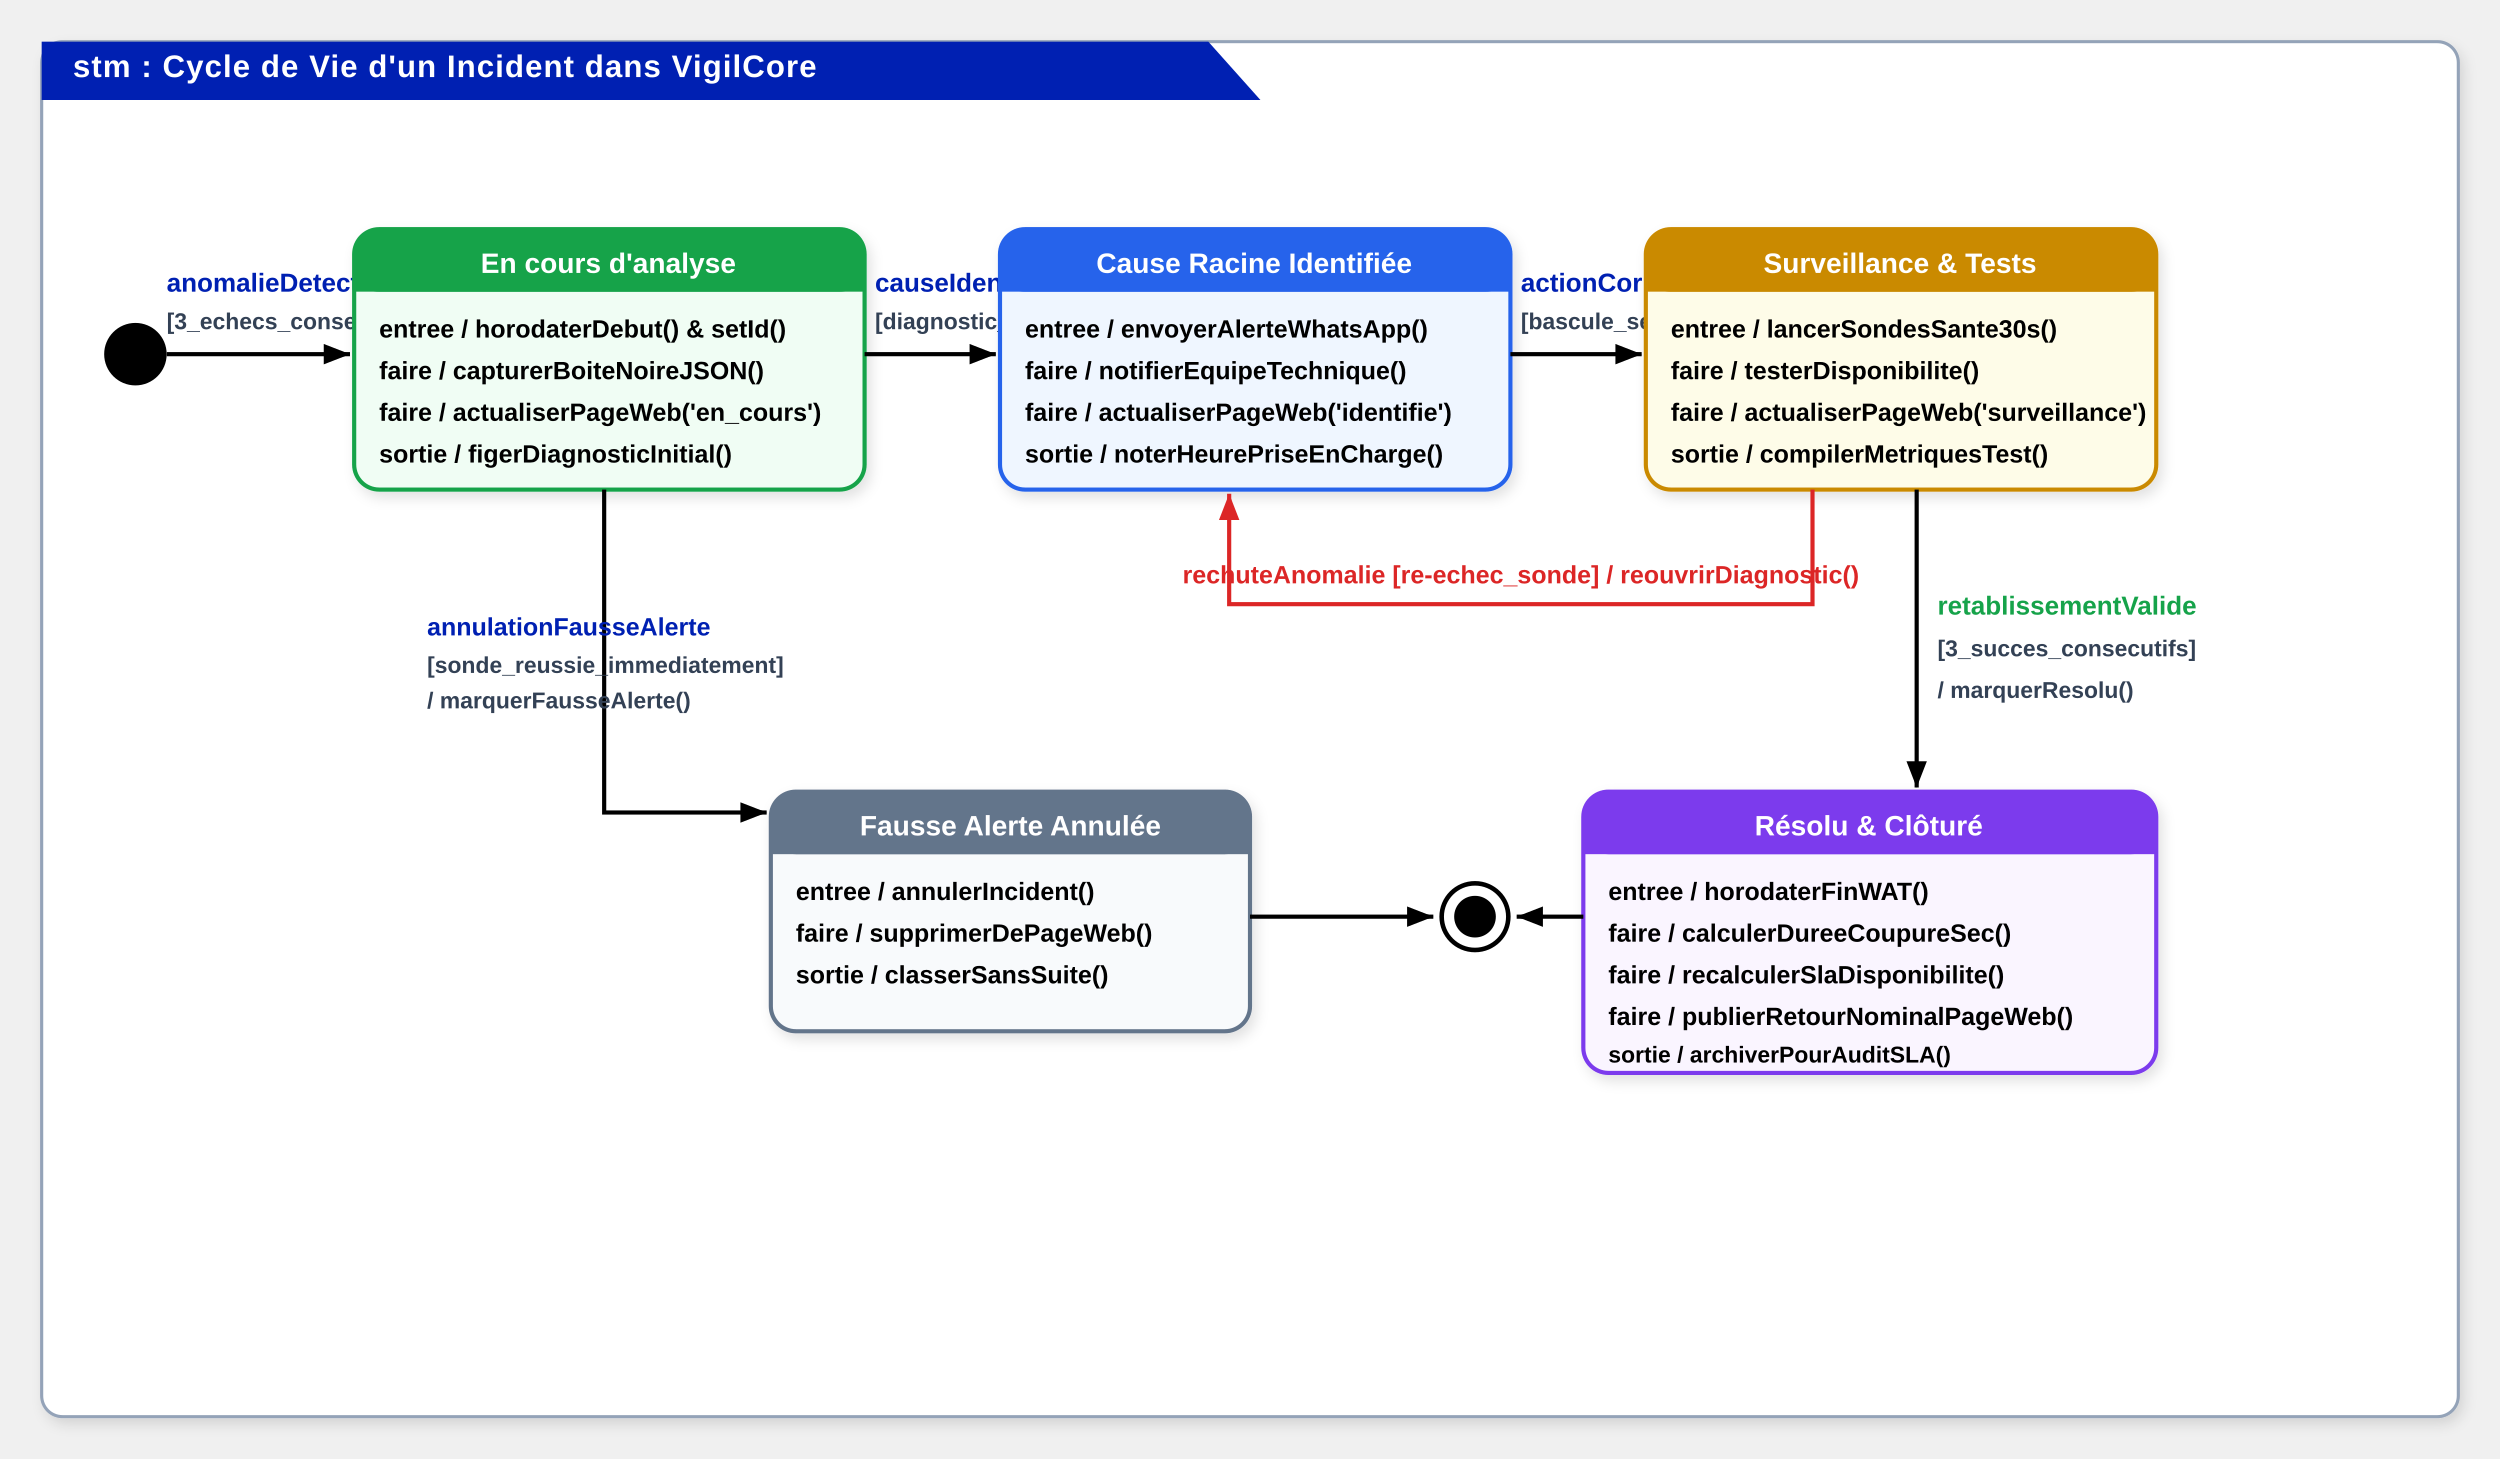
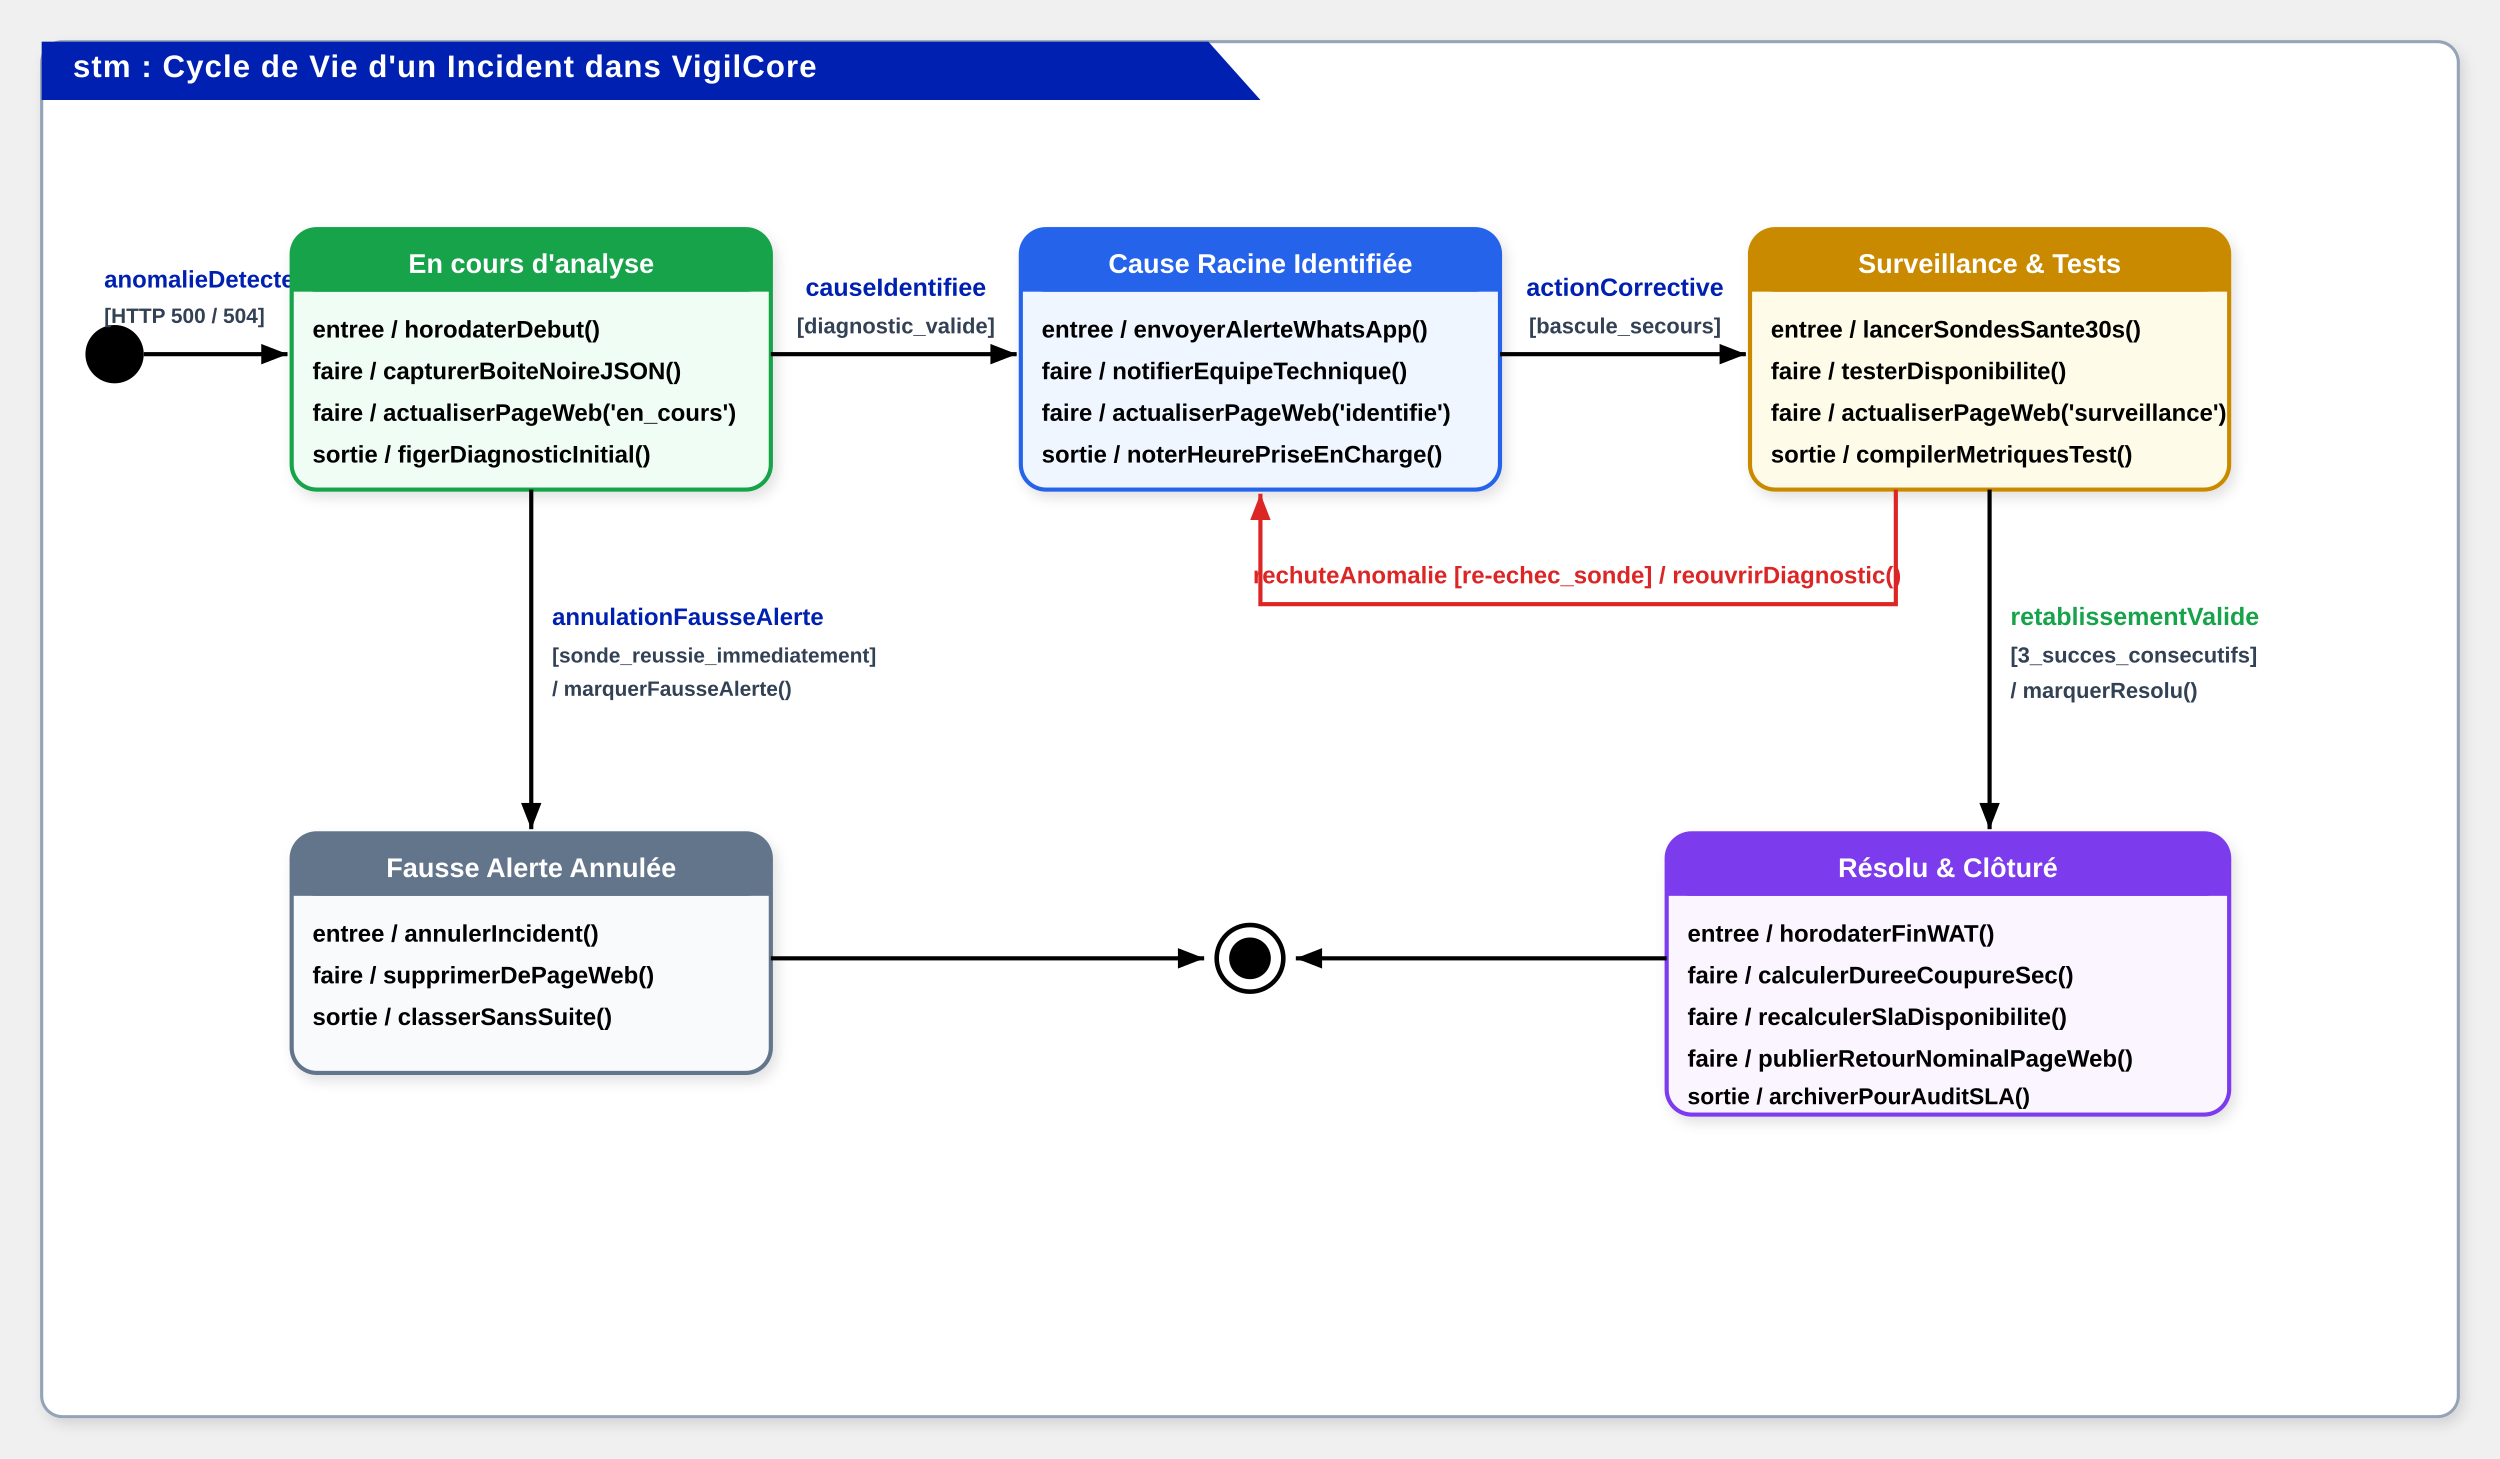
<svg xmlns="http://www.w3.org/2000/svg" viewBox="0 0 1200 700" width="100%" height="100%" style="background-color: #ffffff; font-family: 'Segoe UI', Calibri, Arial, sans-serif;">
  <defs>
    <filter id="shadow-state" x="-10%" y="-10%" width="130%" height="130%">
      <feDropShadow dx="2" dy="3" stdDeviation="3" flood-color="#000000" flood-opacity="0.12" />
    </filter>
    <marker id="arrow-tr" viewBox="0 0 10 10" refX="9" refY="5" markerWidth="7" markerHeight="7" orient="auto-start-reverse">
      <path d="M 0 1.5 L 9 5 L 0 8.5 z" fill="#000000" />
    </marker>
    <marker id="arrow-tr-red" viewBox="0 0 10 10" refX="9" refY="5" markerWidth="7" markerHeight="7" orient="auto-start-reverse">
      <path d="M 0 1.5 L 9 5 L 0 8.5 z" fill="#dc2626" />
    </marker>
  </defs>
  <rect x="20" y="20" width="1160" height="660" rx="10" ry="10" fill="#ffffff" stroke="#94a3b8" stroke-width="1.5" filter="url(#shadow-state)" />
  <path d="M 20 20 L 580 20 L 605 48 L 580 48 L 20 48 Z" fill="#0020B2" />
  <text x="35" y="37" fill="#ffffff" font-size="15" font-weight="bold" letter-spacing="0.5">
        stm : Cycle de Vie d'un Incident dans VigilCore
    </text>
-   <circle cx="65" cy="170" r="15" fill="#000000" />
-   <line x1="80" y1="170" x2="168" y2="170" stroke="#000000" stroke-width="2" marker-end="url(#arrow-tr)" />
-   <text x="80" y="140" fill="#0020B2" font-size="12.5" font-weight="bold">anomalieDetectee</text>
-   <text x="80" y="158" fill="#334155" font-size="11" font-weight="bold">[3_echecs_consecutifs ou HTTP 500/504]</text>
-   <g transform="translate(170, 110)" filter="url(#shadow-state)">
-     <rect x="0" y="0" width="245" height="125" rx="12" fill="#f0fdf4" stroke="#16a34a" stroke-width="2" />
-     <rect x="0" y="0" width="245" height="30" rx="12" fill="#16a34a" />
-     <rect x="0" y="18" width="245" height="12" fill="#16a34a" />
-     <text x="122" y="21" fill="#ffffff" font-size="13.5" font-weight="bold" text-anchor="middle">En cours d'analyse</text>
-     <text x="12" y="52" fill="#000000" font-size="12" font-weight="bold">entree / horodaterDebut() &amp; setId()</text>
-     <text x="12" y="72" fill="#000000" font-size="12" font-weight="bold">faire / capturerBoiteNoireJSON()</text>
-     <text x="12" y="92" fill="#000000" font-size="12" font-weight="bold">faire / actualiserPageWeb('en_cours')</text>
-     <text x="12" y="112" fill="#000000" font-size="12" font-weight="bold">sortie / figerDiagnosticInitial()</text>
+   <circle cx="55" cy="170" r="14" fill="#000000" />
+   <line x1="69" y1="170" x2="138" y2="170" stroke="#000000" stroke-width="2" marker-end="url(#arrow-tr)" />
+   <text x="50" y="138" fill="#0020B2" font-size="11.5" font-weight="bold">anomalieDetectee</text>
+   <text x="50" y="155" fill="#334155" font-size="10" font-weight="bold">[HTTP 500 / 504]</text>
+   <g transform="translate(140, 110)" filter="url(#shadow-state)">
+     <rect x="0" y="0" width="230" height="125" rx="12" fill="#f0fdf4" stroke="#16a34a" stroke-width="2" />
+     <rect x="0" y="0" width="230" height="30" rx="12" fill="#16a34a" />
+     <rect x="0" y="18" width="230" height="12" fill="#16a34a" />
+     <text x="115" y="21" fill="#ffffff" font-size="13" font-weight="bold" text-anchor="middle">En cours d'analyse</text>
+     <text x="10" y="52" fill="#000000" font-size="11.5" font-weight="bold">entree / horodaterDebut()</text>
+     <text x="10" y="72" fill="#000000" font-size="11.5" font-weight="bold">faire / capturerBoiteNoireJSON()</text>
+     <text x="10" y="92" fill="#000000" font-size="11.5" font-weight="bold">faire / actualiserPageWeb('en_cours')</text>
+     <text x="10" y="112" fill="#000000" font-size="11.5" font-weight="bold">sortie / figerDiagnosticInitial()</text>
  </g>
-   <line x1="415" y1="170" x2="478" y2="170" stroke="#000000" stroke-width="2" marker-end="url(#arrow-tr)" />
-   <text x="420" y="140" fill="#0020B2" font-size="12.5" font-weight="bold">causeIdentifiee</text>
-   <text x="420" y="158" fill="#334155" font-size="11" font-weight="bold">[diagnostic_valide]</text>
-   <path d="M 290 235 L 290 390 L 368 390" fill="none" stroke="#000000" stroke-width="2" marker-end="url(#arrow-tr)" />
-   <text x="205" y="305" fill="#0020B2" font-size="12" font-weight="bold">annulationFausseAlerte</text>
-   <text x="205" y="323" fill="#334155" font-size="11" font-weight="bold">[sonde_reussie_immediatement]</text>
-   <text x="205" y="340" fill="#334155" font-size="11" font-weight="bold">/ marquerFausseAlerte()</text>
-   <g transform="translate(480, 110)" filter="url(#shadow-state)">
-     <rect x="0" y="0" width="245" height="125" rx="12" fill="#eff6ff" stroke="#2563eb" stroke-width="2" />
-     <rect x="0" y="0" width="245" height="30" rx="12" fill="#2563eb" />
-     <rect x="0" y="18" width="245" height="12" fill="#2563eb" />
-     <text x="122" y="21" fill="#ffffff" font-size="13.5" font-weight="bold" text-anchor="middle">Cause Racine Identifiée</text>
-     <text x="12" y="52" fill="#000000" font-size="12" font-weight="bold">entree / envoyerAlerteWhatsApp()</text>
-     <text x="12" y="72" fill="#000000" font-size="12" font-weight="bold">faire / notifierEquipeTechnique()</text>
-     <text x="12" y="92" fill="#000000" font-size="12" font-weight="bold">faire / actualiserPageWeb('identifie')</text>
-     <text x="12" y="112" fill="#000000" font-size="12" font-weight="bold">sortie / noterHeurePriseEnCharge()</text>
+   <line x1="370" y1="170" x2="488" y2="170" stroke="#000000" stroke-width="2" marker-end="url(#arrow-tr)" />
+   <text x="430" y="142" fill="#0020B2" font-size="12" font-weight="bold" text-anchor="middle">causeIdentifiee</text>
+   <text x="430" y="160" fill="#334155" font-size="10.5" font-weight="bold" text-anchor="middle">[diagnostic_valide]</text>
+   <path d="M 255 235 L 255 398" fill="none" stroke="#000000" stroke-width="2" marker-end="url(#arrow-tr)" />
+   <text x="265" y="300" fill="#0020B2" font-size="11.5" font-weight="bold">annulationFausseAlerte</text>
+   <text x="265" y="318" fill="#334155" font-size="10" font-weight="bold">[sonde_reussie_immediatement]</text>
+   <text x="265" y="334" fill="#334155" font-size="10" font-weight="bold">/ marquerFausseAlerte()</text>
+   <g transform="translate(490, 110)" filter="url(#shadow-state)">
+     <rect x="0" y="0" width="230" height="125" rx="12" fill="#eff6ff" stroke="#2563eb" stroke-width="2" />
+     <rect x="0" y="0" width="230" height="30" rx="12" fill="#2563eb" />
+     <rect x="0" y="18" width="230" height="12" fill="#2563eb" />
+     <text x="115" y="21" fill="#ffffff" font-size="13" font-weight="bold" text-anchor="middle">Cause Racine Identifiée</text>
+     <text x="10" y="52" fill="#000000" font-size="11.5" font-weight="bold">entree / envoyerAlerteWhatsApp()</text>
+     <text x="10" y="72" fill="#000000" font-size="11.5" font-weight="bold">faire / notifierEquipeTechnique()</text>
+     <text x="10" y="92" fill="#000000" font-size="11.5" font-weight="bold">faire / actualiserPageWeb('identifie')</text>
+     <text x="10" y="112" fill="#000000" font-size="11.5" font-weight="bold">sortie / noterHeurePriseEnCharge()</text>
  </g>
-   <line x1="725" y1="170" x2="788" y2="170" stroke="#000000" stroke-width="2" marker-end="url(#arrow-tr)" />
-   <text x="730" y="140" fill="#0020B2" font-size="12.5" font-weight="bold">actionCorrective</text>
-   <text x="730" y="158" fill="#334155" font-size="11" font-weight="bold">[bascule_secours]</text>
-   <g transform="translate(790, 110)" filter="url(#shadow-state)">
-     <rect x="0" y="0" width="245" height="125" rx="12" fill="#fefce8" stroke="#ca8a04" stroke-width="2" />
-     <rect x="0" y="0" width="245" height="30" rx="12" fill="#ca8a04" />
-     <rect x="0" y="18" width="245" height="12" fill="#ca8a04" />
-     <text x="122" y="21" fill="#ffffff" font-size="13.5" font-weight="bold" text-anchor="middle">Surveillance &amp; Tests</text>
-     <text x="12" y="52" fill="#000000" font-size="12" font-weight="bold">entree / lancerSondesSante30s()</text>
-     <text x="12" y="72" fill="#000000" font-size="12" font-weight="bold">faire / testerDisponibilite()</text>
-     <text x="12" y="92" fill="#000000" font-size="12" font-weight="bold">faire / actualiserPageWeb('surveillance')</text>
-     <text x="12" y="112" fill="#000000" font-size="12" font-weight="bold">sortie / compilerMetriquesTest()</text>
+   <line x1="720" y1="170" x2="838" y2="170" stroke="#000000" stroke-width="2" marker-end="url(#arrow-tr)" />
+   <text x="780" y="142" fill="#0020B2" font-size="12" font-weight="bold" text-anchor="middle">actionCorrective</text>
+   <text x="780" y="160" fill="#334155" font-size="10.5" font-weight="bold" text-anchor="middle">[bascule_secours]</text>
+   <g transform="translate(840, 110)" filter="url(#shadow-state)">
+     <rect x="0" y="0" width="230" height="125" rx="12" fill="#fefce8" stroke="#ca8a04" stroke-width="2" />
+     <rect x="0" y="0" width="230" height="30" rx="12" fill="#ca8a04" />
+     <rect x="0" y="18" width="230" height="12" fill="#ca8a04" />
+     <text x="115" y="21" fill="#ffffff" font-size="13" font-weight="bold" text-anchor="middle">Surveillance &amp; Tests</text>
+     <text x="10" y="52" fill="#000000" font-size="11.5" font-weight="bold">entree / lancerSondesSante30s()</text>
+     <text x="10" y="72" fill="#000000" font-size="11.5" font-weight="bold">faire / testerDisponibilite()</text>
+     <text x="10" y="92" fill="#000000" font-size="11.5" font-weight="bold">faire / actualiserPageWeb('surveillance')</text>
+     <text x="10" y="112" fill="#000000" font-size="11.5" font-weight="bold">sortie / compilerMetriquesTest()</text>
  </g>
-   <path d="M 870 235 L 870 290 L 590 290 L 590 237" fill="none" stroke="#dc2626" stroke-width="2" marker-end="url(#arrow-tr-red)" />
-   <text x="730" y="280" fill="#dc2626" font-size="12" font-weight="bold" text-anchor="middle">rechuteAnomalie [re-echec_sonde] / reouvrirDiagnostic()</text>
-   <path d="M 920 235 L 920 378" fill="none" stroke="#000000" stroke-width="2" marker-end="url(#arrow-tr)" />
-   <text x="930" y="295" fill="#16a34a" font-size="12.5" font-weight="bold">retablissementValide</text>
-   <text x="930" y="315" fill="#334155" font-size="11" font-weight="bold">[3_succes_consecutifs]</text>
-   <text x="930" y="335" fill="#334155" font-size="11" font-weight="bold">/ marquerResolu()</text>
-   <g transform="translate(760, 380)" filter="url(#shadow-state)">
-     <rect x="0" y="0" width="275" height="135" rx="12" fill="#faf5ff" stroke="#7c3aed" stroke-width="2" />
-     <rect x="0" y="0" width="275" height="30" rx="12" fill="#7c3aed" />
-     <rect x="0" y="18" width="275" height="12" fill="#7c3aed" />
-     <text x="137" y="21" fill="#ffffff" font-size="13.5" font-weight="bold" text-anchor="middle">Résolu &amp; Clôturé</text>
-     <text x="12" y="52" fill="#000000" font-size="12" font-weight="bold">entree / horodaterFinWAT()</text>
-     <text x="12" y="72" fill="#000000" font-size="12" font-weight="bold">faire / calculerDureeCoupureSec()</text>
-     <text x="12" y="92" fill="#000000" font-size="12" font-weight="bold">faire / recalculerSlaDisponibilite()</text>
-     <text x="12" y="112" fill="#000000" font-size="12" font-weight="bold">faire / publierRetourNominalPageWeb()</text>
-     <text x="12" y="130" fill="#000000" font-size="11" font-weight="bold">sortie / archiverPourAuditSLA()</text>
+   <path d="M 910 235 L 910 290 L 605 290 L 605 237" fill="none" stroke="#dc2626" stroke-width="2" marker-end="url(#arrow-tr-red)" />
+   <text x="757" y="280" fill="#dc2626" font-size="11.5" font-weight="bold" text-anchor="middle">rechuteAnomalie [re-echec_sonde] / reouvrirDiagnostic()</text>
+   <path d="M 955 235 L 955 398" fill="none" stroke="#000000" stroke-width="2" marker-end="url(#arrow-tr)" />
+   <text x="965" y="300" fill="#16a34a" font-size="12" font-weight="bold">retablissementValide</text>
+   <text x="965" y="318" fill="#334155" font-size="10.5" font-weight="bold">[3_succes_consecutifs]</text>
+   <text x="965" y="335" fill="#334155" font-size="10.5" font-weight="bold">/ marquerResolu()</text>
+   <g transform="translate(800, 400)" filter="url(#shadow-state)">
+     <rect x="0" y="0" width="270" height="135" rx="12" fill="#faf5ff" stroke="#7c3aed" stroke-width="2" />
+     <rect x="0" y="0" width="270" height="30" rx="12" fill="#7c3aed" />
+     <rect x="0" y="18" width="270" height="12" fill="#7c3aed" />
+     <text x="135" y="21" fill="#ffffff" font-size="13" font-weight="bold" text-anchor="middle">Résolu &amp; Clôturé</text>
+     <text x="10" y="52" fill="#000000" font-size="11.5" font-weight="bold">entree / horodaterFinWAT()</text>
+     <text x="10" y="72" fill="#000000" font-size="11.5" font-weight="bold">faire / calculerDureeCoupureSec()</text>
+     <text x="10" y="92" fill="#000000" font-size="11.5" font-weight="bold">faire / recalculerSlaDisponibilite()</text>
+     <text x="10" y="112" fill="#000000" font-size="11.5" font-weight="bold">faire / publierRetourNominalPageWeb()</text>
+     <text x="10" y="130" fill="#000000" font-size="11" font-weight="bold">sortie / archiverPourAuditSLA()</text>
  </g>
-   <g transform="translate(370, 380)" filter="url(#shadow-state)">
+   <g transform="translate(140, 400)" filter="url(#shadow-state)">
    <rect x="0" y="0" width="230" height="115" rx="12" fill="#f8fafc" stroke="#64748b" stroke-width="2" />
    <rect x="0" y="0" width="230" height="30" rx="12" fill="#64748b" />
    <rect x="0" y="18" width="230" height="12" fill="#64748b" />
-     <text x="115" y="21" fill="#ffffff" font-size="13.5" font-weight="bold" text-anchor="middle">Fausse Alerte Annulée</text>
-     <text x="12" y="52" fill="#000000" font-size="12" font-weight="bold">entree / annulerIncident()</text>
-     <text x="12" y="72" fill="#000000" font-size="12" font-weight="bold">faire / supprimerDePageWeb()</text>
-     <text x="12" y="92" fill="#000000" font-size="12" font-weight="bold">sortie / classerSansSuite()</text>
+     <text x="115" y="21" fill="#ffffff" font-size="13" font-weight="bold" text-anchor="middle">Fausse Alerte Annulée</text>
+     <text x="10" y="52" fill="#000000" font-size="11.5" font-weight="bold">entree / annulerIncident()</text>
+     <text x="10" y="72" fill="#000000" font-size="11.5" font-weight="bold">faire / supprimerDePageWeb()</text>
+     <text x="10" y="92" fill="#000000" font-size="11.5" font-weight="bold">sortie / classerSansSuite()</text>
  </g>
-   <line x1="600" y1="440" x2="688" y2="440" stroke="#000000" stroke-width="2" marker-end="url(#arrow-tr)" />
-   <line x1="760" y1="440" x2="728" y2="440" stroke="#000000" stroke-width="2" marker-end="url(#arrow-tr)" />
-   <circle cx="708" cy="440" r="16" fill="none" stroke="#000000" stroke-width="2.2" />
-   <circle cx="708" cy="440" r="10" fill="#000000" />
+   <line x1="370" y1="460" x2="578" y2="460" stroke="#000000" stroke-width="2" marker-end="url(#arrow-tr)" />
+   <line x1="800" y1="460" x2="622" y2="460" stroke="#000000" stroke-width="2" marker-end="url(#arrow-tr)" />
+   <circle cx="600" cy="460" r="16" fill="none" stroke="#000000" stroke-width="2.2" />
+   <circle cx="600" cy="460" r="10" fill="#000000" />
</svg>
